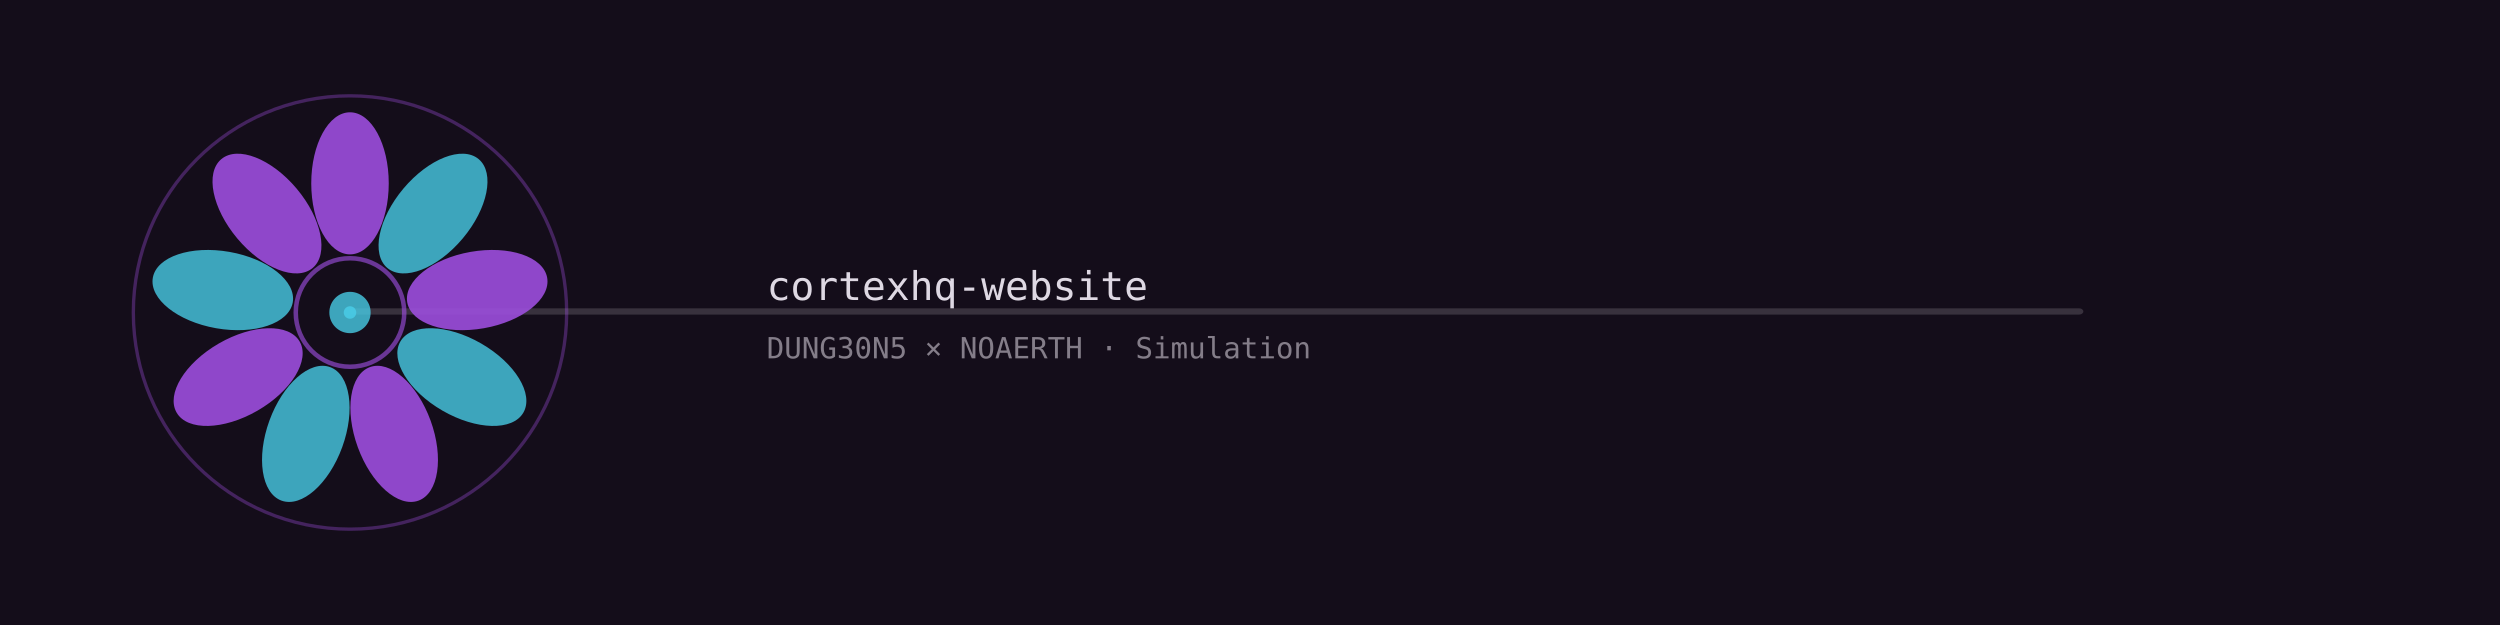
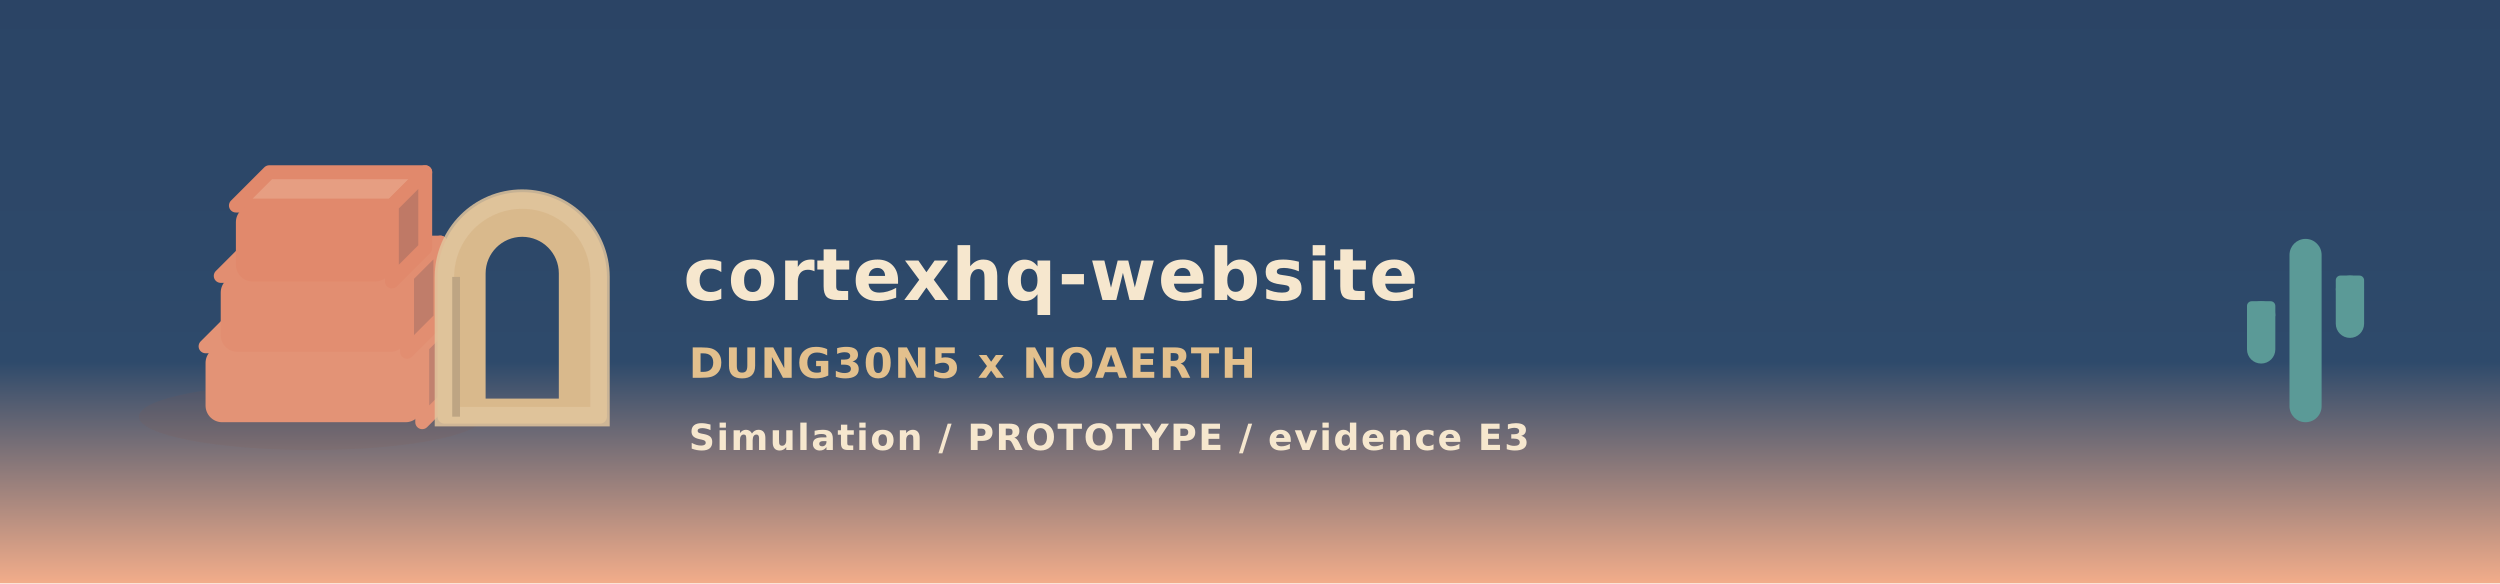
- <svg xmlns="http://www.w3.org/2000/svg" viewBox="0 0 1200 300" width="1200" height="300" role="img" aria-label="cortexhq-website identity object">
-   <rect width="1200" height="300" fill="#140d1a" />
-   <defs>
-     <linearGradient id="gft" x1="0" y1="0" x2="1" y2="1">
-       <stop offset="0%" stop-color="#9d4edd" />
-       <stop offset="100%" stop-color="#48cae4" />
-     </linearGradient>
-   </defs>
-   <rect x="168.00" y="148.00" width="832.00" height="3.00" rx="2.00" fill="rgba(244,238,248,0.160)" opacity="1.00" />
+ <svg xmlns="http://www.w3.org/2000/svg" width="900" height="210" viewBox="0 0 900 210" role="img" aria-label="cortexhq-website - identity object">
+   <linearGradient id="skyf" x1="0" y1="0" x2="0" y2="1">
+     <stop offset="0" stop-color="#2b4465" />
+     <stop offset="0.62" stop-color="#2e4a6b" />
+     <stop offset="1" stop-color="#f3ad8a" />
+   </linearGradient>
+   <rect width="900" height="210" fill="url(#skyf)" />
+   <rect x="0" y="352" width="900" height="-142" fill="#e3c08d" />
+   <rect x="0" y="352" width="900" height="3" fill="#e6c596" />
+   <ellipse cx="112" cy="150" rx="62" ry="12" fill="rgba(138,90,68,0.11)" />
  <g>
-     <ellipse cx="168.00" cy="88.00" rx="18.60" ry="34.10" fill="rgba(157,78,221,0.900)" opacity="1.00" transform="rotate(0.0 168.00 88.00)" />
-     <ellipse cx="207.85" cy="102.51" rx="18.60" ry="34.10" fill="rgba(72,202,228,0.800)" opacity="1.00" transform="rotate(40.0 207.85 102.51)" />
-     <ellipse cx="229.06" cy="139.23" rx="18.60" ry="34.10" fill="rgba(157,78,221,0.900)" opacity="1.00" transform="rotate(80.0 229.06 139.23)" />
-     <ellipse cx="221.69" cy="181.00" rx="18.60" ry="34.10" fill="rgba(72,202,228,0.800)" opacity="1.00" transform="rotate(120.0 221.69 181.00)" />
-     <ellipse cx="189.21" cy="208.26" rx="18.60" ry="34.10" fill="rgba(157,78,221,0.900)" opacity="1.00" transform="rotate(160.0 189.21 208.26)" />
-     <ellipse cx="146.79" cy="208.26" rx="18.60" ry="34.10" fill="rgba(72,202,228,0.800)" opacity="1.00" transform="rotate(200.0 146.79 208.26)" />
-     <ellipse cx="114.31" cy="181.00" rx="18.60" ry="34.10" fill="rgba(157,78,221,0.900)" opacity="1.00" transform="rotate(240.0 114.31 181.00)" />
-     <ellipse cx="106.94" cy="139.23" rx="18.60" ry="34.10" fill="rgba(72,202,228,0.800)" opacity="1.00" transform="rotate(280.0 106.94 139.23)" />
-     <ellipse cx="128.15" cy="102.51" rx="18.60" ry="34.10" fill="rgba(157,78,221,0.900)" opacity="1.00" transform="rotate(320.0 128.15 102.51)" />
-     <circle cx="168.00" cy="150.00" r="26.04" fill="none" stroke="rgba(157,78,221,0.900)" stroke-width="2.17" opacity="0.70" />
-     <circle cx="168.00" cy="150.00" r="9.92" fill="rgba(72,202,228,0.800)" opacity="1.00" />
-     <animate attributeName="opacity" values="0.25;1.0;0.25" dur="19.5s" begin="0s" repeatCount="indefinite" />
+     <path d="M74,124.67 L152,124.67 L164,112.67 L86,112.67 Z" fill="#e7a589" stroke="#e39376" stroke-width="5" stroke-linejoin="round" />
+     <path d="M152,124.67 L164,112.67 L164,140 L152,152 Z" fill="#c1816f" stroke="#e39376" stroke-width="5" stroke-linejoin="round" />
+     <rect x="74" y="124.67" width="78" height="27.33" rx="6" fill="#e39376" />
+     <path d="M79.46,99.33 L146.54,99.33 L158.54,87.33 L91.46,87.33 Z" fill="#e6a285" stroke="#e28e71" stroke-width="5" stroke-linejoin="round" />
+     <path d="M146.54,99.33 L158.54,87.33 L158.54,114.67 L146.54,126.67 Z" fill="#c07d6a" stroke="#e28e71" stroke-width="5" stroke-linejoin="round" />
+     <rect x="79.46" y="99.33" width="67.08" height="27.33" rx="6" fill="#e28e71" />
+     <path d="M84.92,74 L141.08,74 L153.08,62 L96.92,62 Z" fill="#e69e82" stroke="#e1896c" stroke-width="5" stroke-linejoin="round" />
+     <path d="M141.08,74 L153.08,62 L153.08,89.33 L141.08,101.33 Z" fill="#bf7966" stroke="#e1896c" stroke-width="5" stroke-linejoin="round" />
+     <rect x="84.92" y="74" width="56.16" height="27.33" rx="6" fill="#e1896c" />
+     <animate attributeName="opacity" values="0.72;1;0.72" dur="6s" begin="0s" repeatCount="indefinite" />
  </g>
-   <g>
-     <ellipse cx="168.00" cy="88.00" rx="18.60" ry="34.10" fill="none" opacity="1.00" transform="rotate(0.0 168.00 88.00)" />
-     <ellipse cx="207.85" cy="102.51" rx="18.60" ry="34.10" fill="none" opacity="1.00" transform="rotate(40.0 207.85 102.51)" />
-     <ellipse cx="229.06" cy="139.23" rx="18.60" ry="34.10" fill="none" opacity="1.00" transform="rotate(80.0 229.06 139.23)" />
-     <ellipse cx="221.69" cy="181.00" rx="18.60" ry="34.10" fill="none" opacity="1.00" transform="rotate(120.0 221.69 181.00)" />
-     <ellipse cx="189.21" cy="208.26" rx="18.60" ry="34.10" fill="none" opacity="1.00" transform="rotate(160.0 189.21 208.26)" />
-     <ellipse cx="146.79" cy="208.26" rx="18.60" ry="34.10" fill="none" opacity="1.00" transform="rotate(200.0 146.79 208.26)" />
-     <ellipse cx="114.31" cy="181.00" rx="18.60" ry="34.10" fill="none" opacity="1.00" transform="rotate(240.0 114.31 181.00)" />
-     <ellipse cx="106.94" cy="139.23" rx="18.60" ry="34.10" fill="none" opacity="1.00" transform="rotate(280.0 106.94 139.23)" />
-     <ellipse cx="128.15" cy="102.51" rx="18.60" ry="34.10" fill="none" opacity="1.00" transform="rotate(320.0 128.15 102.51)" />
-     <circle cx="168.00" cy="150.00" r="26.04" fill="none" stroke="none" stroke-width="2.17" opacity="0.70" />
-     <circle cx="168.00" cy="150.00" r="9.92" fill="none" opacity="1.00" />
-     <animateTransform attributeName="transform" type="rotate" values="0.0 0.00 0.00 360.0 0.00 0.00" dur="39.0s" begin="0s" repeatCount="indefinite" />
-   </g>
-   <g>
-     <circle cx="168.00" cy="150.00" r="104.00" fill="none" stroke="rgba(157,78,221,0.350)" stroke-width="1.60" opacity="1.00" />
-     <animate attributeName="opacity" values="0.25;1.0;0.25" dur="19.5s" begin="0s" repeatCount="indefinite" />
-   </g>
-   <circle cx="168" cy="150" r="3" fill="rgba(72,202,228,0.900)">
-     <animate attributeName="opacity" values="0.35;0.95;0.35" dur="19.5s" begin="0s" repeatCount="indefinite" />
-   </circle>
-   <text x="368" y="144" font-family="ui-monospace,Menlo,monospace" font-size="19" fill="rgba(244,238,248,0.900)">cortexhq-website</text>
-   <text x="368" y="172" font-family="ui-monospace,Menlo,monospace" font-size="14" fill="rgba(244,238,248,0.500)">DUNG30N5 × NOAERTH · Simulation</text>
+   <path d="M160,150 L160,99.68 A28,28 0 0 1 216,99.68 L216,150 Z M172.32,146 L172.32,98.43 A15.68,15.68 0 0 1 203.68,98.43 L203.68,146 Z" fill="#d9b98c" fill-rule="evenodd" stroke="#d9b98c" stroke-width="5" stroke-linejoin="round" />
+   <path d="M160,150 L160,99.68 A28,28 0 0 1 216,99.68 L216,150 Z" fill="none" stroke="#e0c49c" stroke-width="7" stroke-linecap="round" opacity="0.85" />
+   <rect x="162.8" y="99.68" width="2.8" height="50.32" fill="#bea583" />
+   <text x="246" y="108" font-family="Verdana,DejaVu Sans,sans-serif" font-size="26" font-weight="700" letter-spacing="0.6" fill="#f6e7ce" text-anchor="start">cortexhq-website</text>
+   <text x="248" y="136" font-family="Verdana,DejaVu Sans,sans-serif" font-size="15" font-weight="700" letter-spacing="0.6" fill="#e3c08d" text-anchor="start">DUNG30N5 x NOAERTH</text>
+   <text x="248" y="162" font-family="Verdana,DejaVu Sans,sans-serif" font-size="13" font-weight="700" letter-spacing="0.6" fill="#f6e7ce" text-anchor="start">Simulation  /  PROTOTYPE  /  evidence E3</text>
+   <rect x="824.22" y="86" width="11.56" height="66" rx="5.78" fill="#5b9a97" />
+   <rect x="808.92" y="108.44" width="10.2" height="22.44" rx="5.1" fill="#5b9a97" />
+   <rect x="808.92" y="108.44" width="10.2" height="6.6" rx="1.7" fill="#5b9a97" />
+   <rect x="840.88" y="99.2" width="10.2" height="22.44" rx="5.1" fill="#5b9a97" />
+   <rect x="840.88" y="99.2" width="10.2" height="6.6" rx="1.7" fill="#5b9a97" />
</svg>
